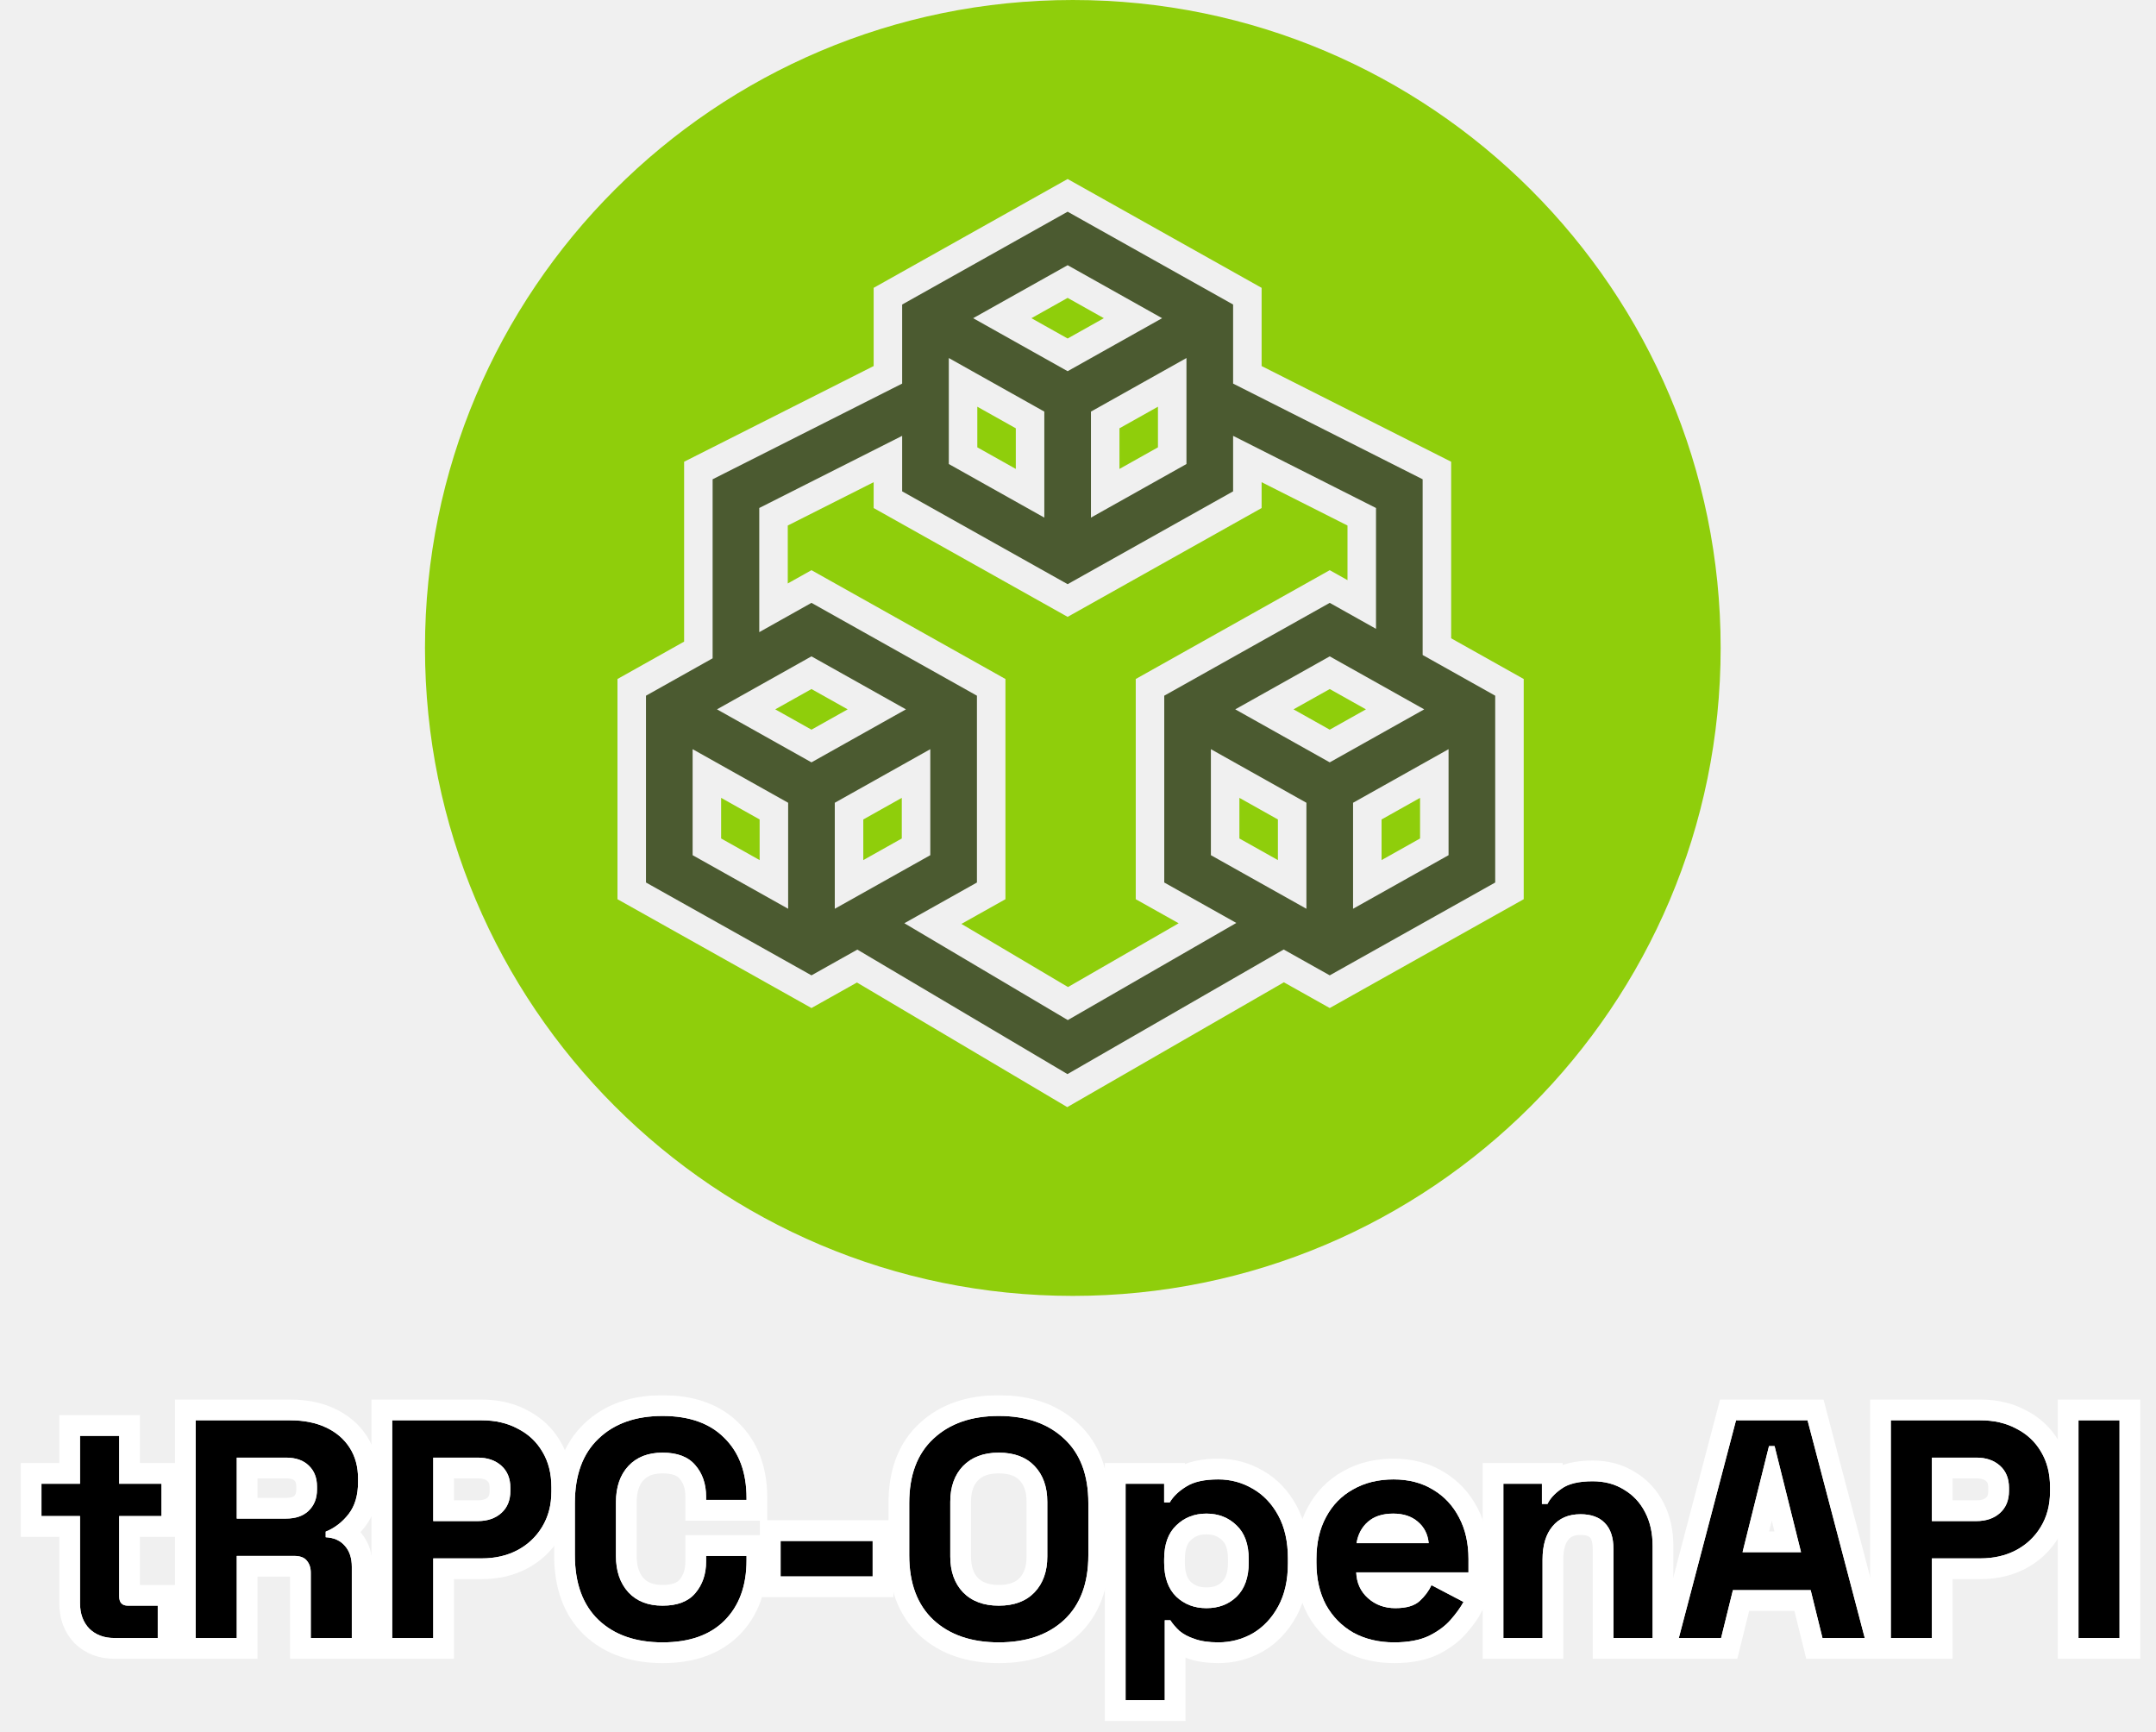
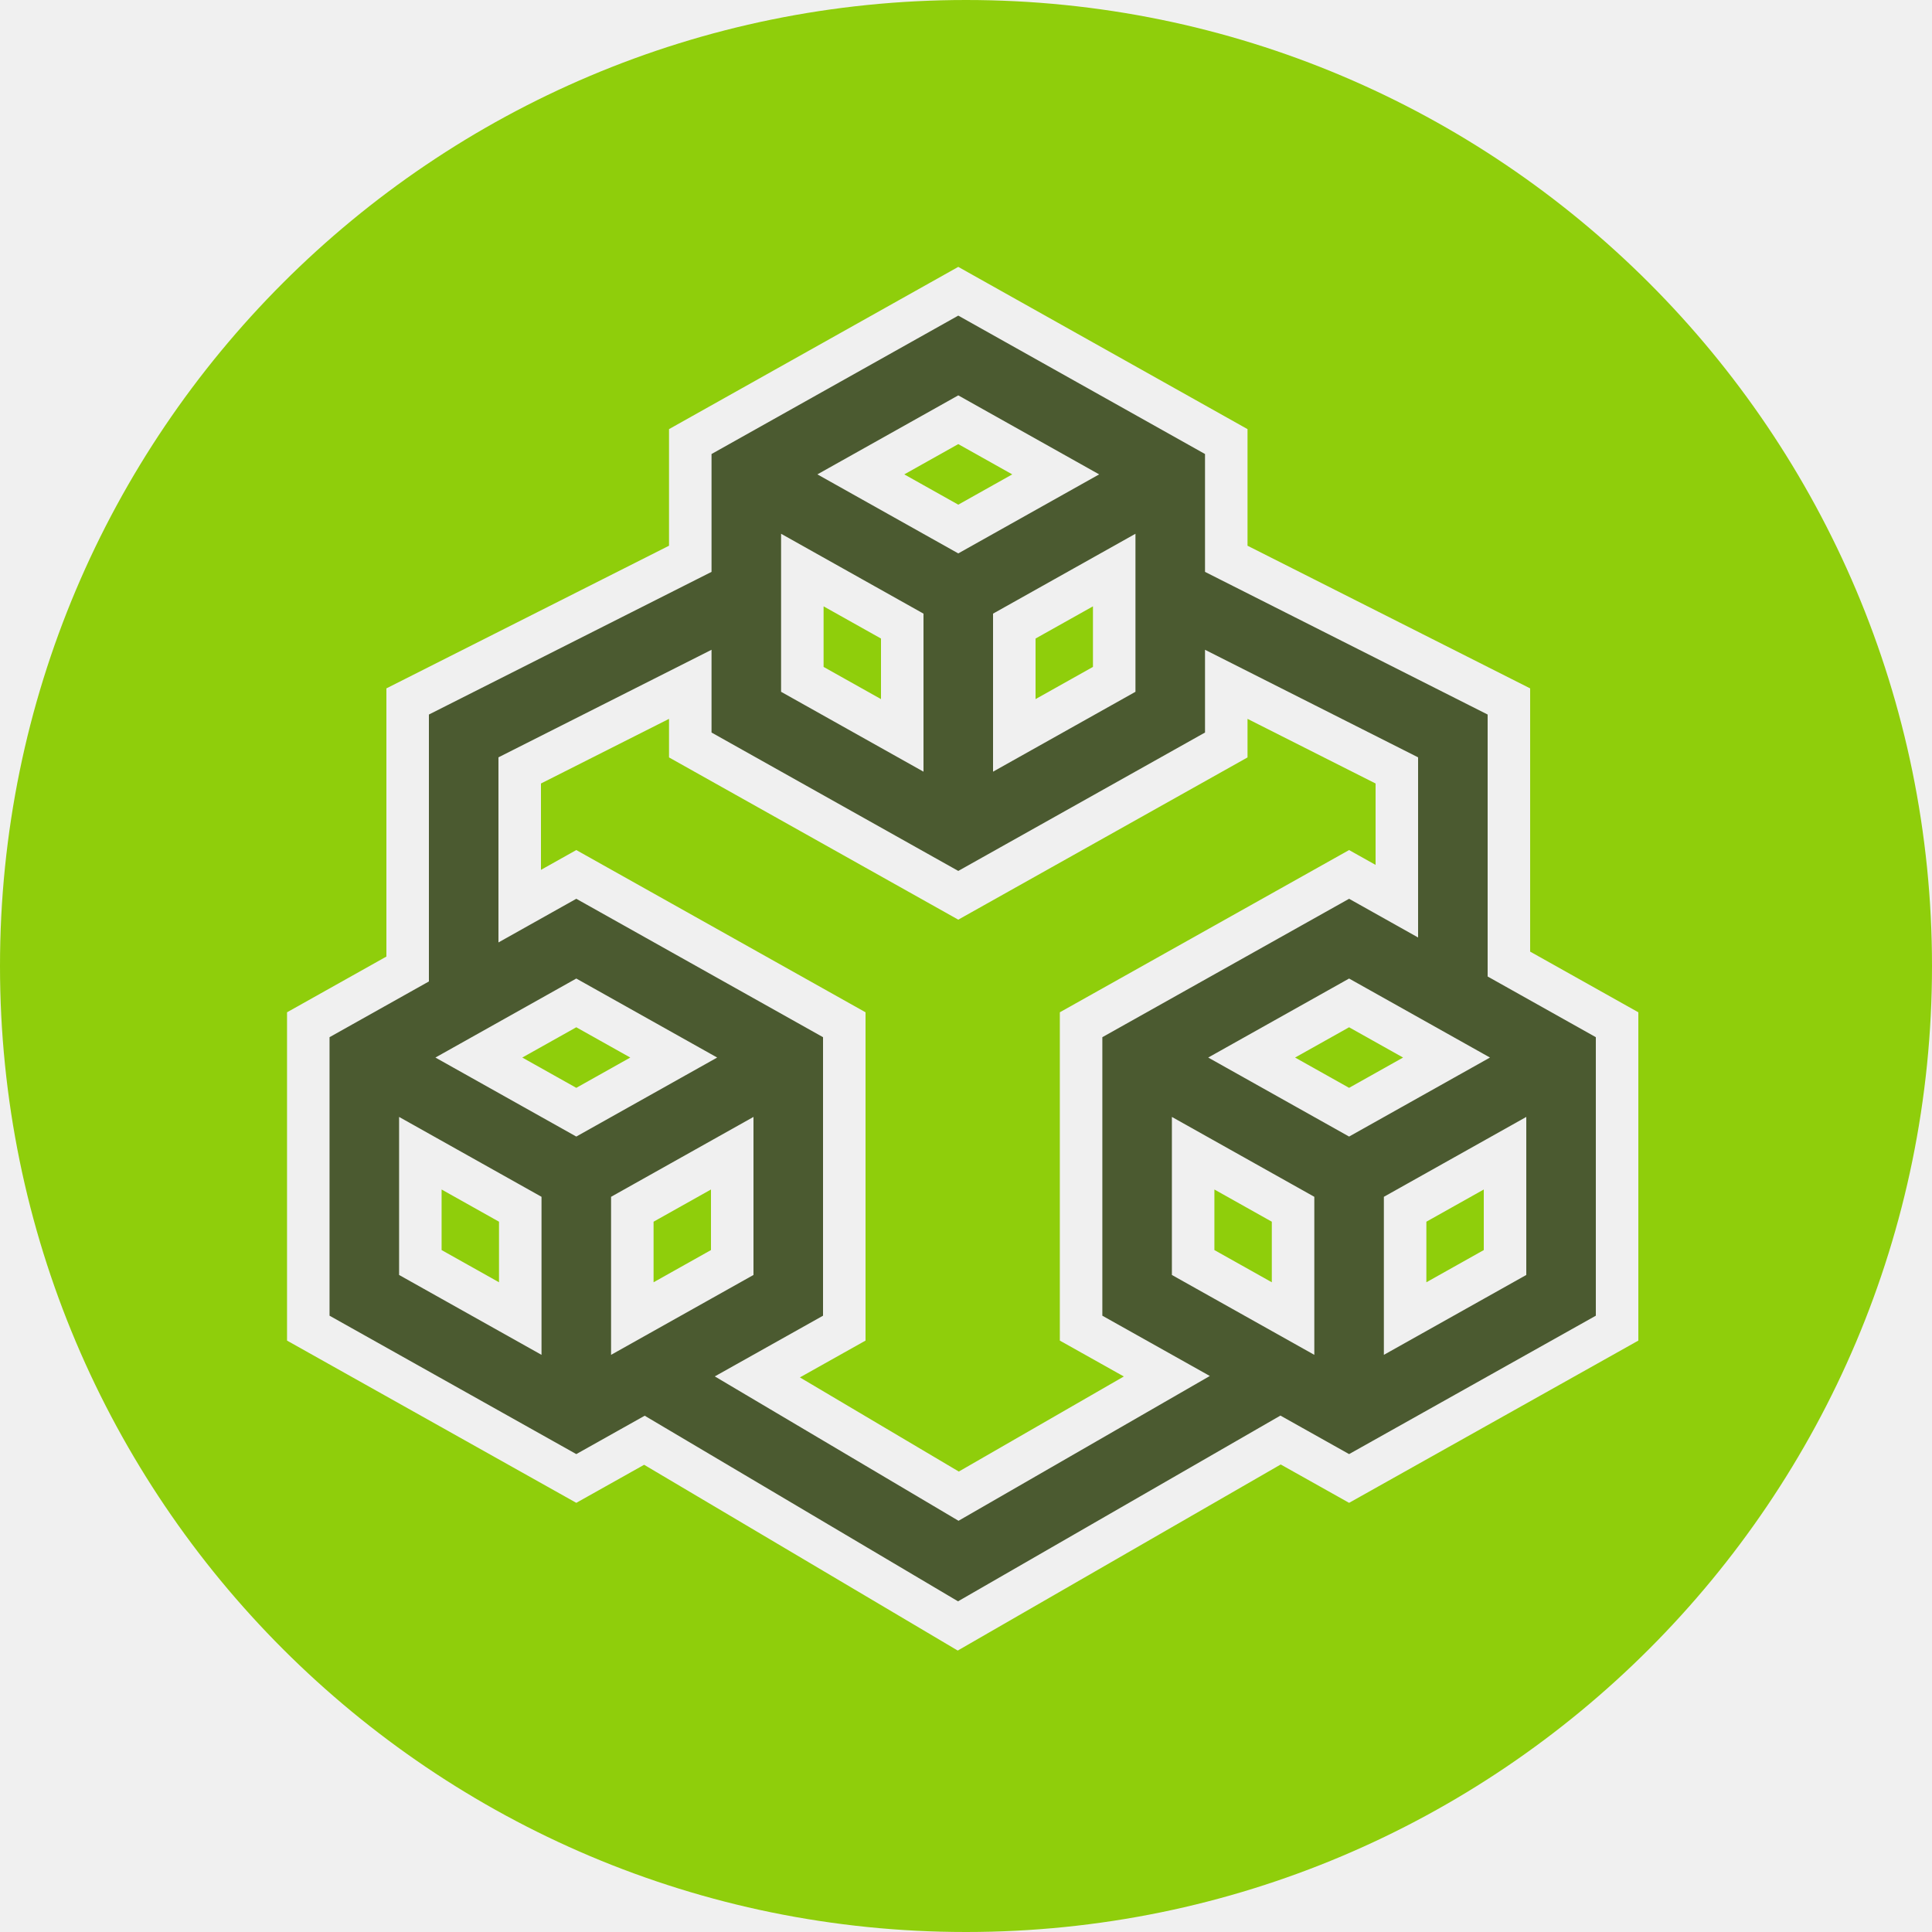
- <svg xmlns="http://www.w3.org/2000/svg" width="208" height="167" viewBox="0 0 208 167" fill="none">
-   <mask id="path-1-outside-1_2_11" maskUnits="userSpaceOnUse" x="2" y="134.58" width="205" height="32" fill="black">
-     <rect fill="white" x="2" y="134.58" width="205" height="32" />
-     <path d="M11.02 158C10.04 158 9.24 157.7 8.62 157.1C8.02 156.48 7.72 155.66 7.72 154.64V146.24H4V143.12H7.72V138.5H11.5V143.12H15.58V146.24H11.5V153.98C11.5 154.58 11.78 154.88 12.34 154.88H15.22V158H11.02Z" />
-     <path d="M18.882 158V137H28.002C29.322 137 30.472 137.23 31.452 137.69C32.432 138.15 33.192 138.8 33.732 139.64C34.272 140.48 34.542 141.47 34.542 142.61V142.97C34.542 144.23 34.242 145.25 33.642 146.03C33.042 146.81 32.302 147.38 31.422 147.74V148.28C32.222 148.32 32.842 148.6 33.282 149.12C33.722 149.62 33.942 150.29 33.942 151.13V158H29.982V151.7C29.982 151.22 29.852 150.83 29.592 150.53C29.352 150.23 28.942 150.08 28.362 150.08H22.842V158H18.882ZM22.842 146.48H27.582C28.522 146.48 29.252 146.23 29.772 145.73C30.312 145.21 30.582 144.53 30.582 143.69V143.39C30.582 142.55 30.322 141.88 29.802 141.38C29.282 140.86 28.542 140.6 27.582 140.6H22.842V146.48Z" />
-     <path d="M37.837 158V137H46.477C47.797 137 48.957 137.27 49.957 137.81C50.977 138.33 51.767 139.07 52.327 140.03C52.907 140.99 53.197 142.13 53.197 143.45V143.87C53.197 145.17 52.897 146.31 52.297 147.29C51.717 148.25 50.917 149 49.897 149.54C48.897 150.06 47.757 150.32 46.477 150.32H41.797V158H37.837ZM41.797 146.72H46.087C47.027 146.72 47.787 146.46 48.367 145.94C48.947 145.42 49.237 144.71 49.237 143.81V143.51C49.237 142.61 48.947 141.9 48.367 141.38C47.787 140.86 47.027 140.6 46.087 140.6H41.797V146.72Z" />
-     <path d="M63.922 158.42C61.322 158.42 59.262 157.7 57.742 156.26C56.222 154.8 55.462 152.72 55.462 150.02V144.98C55.462 142.28 56.222 140.21 57.742 138.77C59.262 137.31 61.322 136.58 63.922 136.58C66.502 136.58 68.492 137.29 69.892 138.71C71.312 140.11 72.022 142.04 72.022 144.5V144.68H68.122V144.38C68.122 143.14 67.772 142.12 67.072 141.32C66.392 140.52 65.342 140.12 63.922 140.12C62.522 140.12 61.422 140.55 60.622 141.41C59.822 142.27 59.422 143.44 59.422 144.92V150.08C59.422 151.54 59.822 152.71 60.622 153.59C61.422 154.45 62.522 154.88 63.922 154.88C65.342 154.88 66.392 154.48 67.072 153.68C67.772 152.86 68.122 151.84 68.122 150.62V150.08H72.022V150.5C72.022 152.96 71.312 154.9 69.892 156.32C68.492 157.72 66.502 158.42 63.922 158.42Z" />
-     <path d="M75.309 152.06V148.64H84.189V152.06H75.309Z" />
-     <path d="M96.358 158.42C93.718 158.42 91.618 157.7 90.058 156.26C88.498 154.8 87.718 152.72 87.718 150.02V144.98C87.718 142.28 88.498 140.21 90.058 138.77C91.618 137.31 93.718 136.58 96.358 136.58C98.998 136.58 101.098 137.31 102.658 138.77C104.218 140.21 104.998 142.28 104.998 144.98V150.02C104.998 152.72 104.218 154.8 102.658 156.26C101.098 157.7 98.998 158.42 96.358 158.42ZM96.358 154.88C97.838 154.88 98.988 154.45 99.808 153.59C100.628 152.73 101.038 151.58 101.038 150.14V144.86C101.038 143.42 100.628 142.27 99.808 141.41C98.988 140.55 97.838 140.12 96.358 140.12C94.898 140.12 93.748 140.55 92.908 141.41C92.088 142.27 91.678 143.42 91.678 144.86V150.14C91.678 151.58 92.088 152.73 92.908 153.59C93.748 154.45 94.898 154.88 96.358 154.88Z" />
-     <path d="M108.591 164V143.12H112.311V144.92H112.851C113.191 144.34 113.721 143.83 114.441 143.39C115.161 142.93 116.191 142.7 117.531 142.7C118.731 142.7 119.841 143 120.861 143.6C121.881 144.18 122.701 145.04 123.321 146.18C123.941 147.32 124.251 148.7 124.251 150.32V150.8C124.251 152.42 123.941 153.8 123.321 154.94C122.701 156.08 121.881 156.95 120.861 157.55C119.841 158.13 118.731 158.42 117.531 158.42C116.631 158.42 115.871 158.31 115.251 158.09C114.651 157.89 114.161 157.63 113.781 157.31C113.421 156.97 113.131 156.63 112.911 156.29H112.371V164H108.591ZM116.391 155.12C117.571 155.12 118.541 154.75 119.301 154.01C120.081 153.25 120.471 152.15 120.471 150.71V150.41C120.471 148.97 120.081 147.88 119.301 147.14C118.521 146.38 117.551 146 116.391 146C115.231 146 114.261 146.38 113.481 147.14C112.701 147.88 112.311 148.97 112.311 150.41V150.71C112.311 152.15 112.701 153.25 113.481 154.01C114.261 154.75 115.231 155.12 116.391 155.12Z" />
-     <path d="M134.502 158.42C133.022 158.42 131.712 158.11 130.572 157.49C129.452 156.85 128.572 155.96 127.932 154.82C127.312 153.66 127.002 152.3 127.002 150.74V150.38C127.002 148.82 127.312 147.47 127.932 146.33C128.552 145.17 129.422 144.28 130.542 143.66C131.662 143.02 132.962 142.7 134.442 142.7C135.902 142.7 137.172 143.03 138.252 143.69C139.332 144.33 140.172 145.23 140.772 146.39C141.372 147.53 141.672 148.86 141.672 150.38V151.67H130.842C130.882 152.69 131.262 153.52 131.982 154.16C132.702 154.8 133.582 155.12 134.622 155.12C135.682 155.12 136.462 154.89 136.962 154.43C137.462 153.97 137.842 153.46 138.102 152.9L141.192 154.52C140.912 155.04 140.502 155.61 139.962 156.23C139.442 156.83 138.742 157.35 137.862 157.79C136.982 158.21 135.862 158.42 134.502 158.42ZM130.872 148.85H137.832C137.752 147.99 137.402 147.3 136.782 146.78C136.182 146.26 135.392 146 134.412 146C133.392 146 132.582 146.26 131.982 146.78C131.382 147.3 131.012 147.99 130.872 148.85Z" />
-     <path d="M145.037 158V143.12H148.757V145.07H149.297C149.537 144.55 149.987 144.06 150.647 143.6C151.307 143.12 152.307 142.88 153.647 142.88C154.807 142.88 155.817 143.15 156.677 143.69C157.557 144.21 158.237 144.94 158.717 145.88C159.197 146.8 159.437 147.88 159.437 149.12V158H155.657V149.42C155.657 148.3 155.377 147.46 154.817 146.9C154.277 146.34 153.497 146.06 152.477 146.06C151.317 146.06 150.417 146.45 149.777 147.23C149.137 147.99 148.817 149.06 148.817 150.44V158H145.037Z" />
-     <path d="M161.963 158L167.483 137H174.383L179.903 158H175.823L174.683 153.38H167.183L166.043 158H161.963ZM168.113 149.72H173.753L171.203 139.49H170.663L168.113 149.72Z" />
-     <path d="M182.417 158V137H191.057C192.377 137 193.537 137.27 194.537 137.81C195.557 138.33 196.347 139.07 196.907 140.03C197.487 140.99 197.777 142.13 197.777 143.45V143.87C197.777 145.17 197.477 146.31 196.877 147.29C196.297 148.25 195.497 149 194.477 149.54C193.477 150.06 192.337 150.32 191.057 150.32H186.377V158H182.417ZM186.377 146.72H190.667C191.607 146.72 192.367 146.46 192.947 145.94C193.527 145.42 193.817 144.71 193.817 143.81V143.51C193.817 142.61 193.527 141.9 192.947 141.38C192.367 140.86 191.607 140.6 190.667 140.6H186.377V146.72Z" />
-     <path d="M200.522 158V137H204.482V158H200.522Z" />
-   </mask>
-   <path d="M11.02 158C10.04 158 9.24 157.7 8.62 157.1C8.02 156.48 7.72 155.66 7.72 154.64V146.24H4V143.12H7.72V138.5H11.5V143.12H15.58V146.24H11.5V153.98C11.5 154.58 11.78 154.88 12.34 154.88H15.22V158H11.02Z" fill="black" />
-   <path d="M18.882 158V137H28.002C29.322 137 30.472 137.23 31.452 137.69C32.432 138.15 33.192 138.8 33.732 139.64C34.272 140.48 34.542 141.47 34.542 142.61V142.97C34.542 144.23 34.242 145.25 33.642 146.03C33.042 146.81 32.302 147.38 31.422 147.74V148.28C32.222 148.32 32.842 148.6 33.282 149.12C33.722 149.62 33.942 150.29 33.942 151.13V158H29.982V151.7C29.982 151.22 29.852 150.83 29.592 150.53C29.352 150.23 28.942 150.08 28.362 150.08H22.842V158H18.882ZM22.842 146.48H27.582C28.522 146.48 29.252 146.23 29.772 145.73C30.312 145.21 30.582 144.53 30.582 143.69V143.39C30.582 142.55 30.322 141.88 29.802 141.38C29.282 140.86 28.542 140.6 27.582 140.6H22.842V146.48Z" fill="black" />
-   <path d="M37.837 158V137H46.477C47.797 137 48.957 137.27 49.957 137.81C50.977 138.33 51.767 139.07 52.327 140.03C52.907 140.99 53.197 142.13 53.197 143.45V143.87C53.197 145.17 52.897 146.31 52.297 147.29C51.717 148.25 50.917 149 49.897 149.54C48.897 150.06 47.757 150.32 46.477 150.32H41.797V158H37.837ZM41.797 146.72H46.087C47.027 146.72 47.787 146.46 48.367 145.94C48.947 145.42 49.237 144.71 49.237 143.81V143.51C49.237 142.61 48.947 141.9 48.367 141.38C47.787 140.86 47.027 140.6 46.087 140.6H41.797V146.72Z" fill="black" />
-   <path d="M63.922 158.42C61.322 158.42 59.262 157.7 57.742 156.26C56.222 154.8 55.462 152.72 55.462 150.02V144.98C55.462 142.28 56.222 140.21 57.742 138.77C59.262 137.31 61.322 136.58 63.922 136.58C66.502 136.58 68.492 137.29 69.892 138.71C71.312 140.11 72.022 142.04 72.022 144.5V144.68H68.122V144.38C68.122 143.14 67.772 142.12 67.072 141.32C66.392 140.52 65.342 140.12 63.922 140.12C62.522 140.12 61.422 140.55 60.622 141.41C59.822 142.27 59.422 143.44 59.422 144.92V150.08C59.422 151.54 59.822 152.71 60.622 153.59C61.422 154.45 62.522 154.88 63.922 154.88C65.342 154.88 66.392 154.48 67.072 153.68C67.772 152.86 68.122 151.84 68.122 150.62V150.08H72.022V150.5C72.022 152.96 71.312 154.9 69.892 156.32C68.492 157.72 66.502 158.42 63.922 158.42Z" fill="black" />
-   <path d="M75.309 152.06V148.64H84.189V152.06H75.309Z" fill="black" />
-   <path d="M96.358 158.42C93.718 158.42 91.618 157.7 90.058 156.26C88.498 154.8 87.718 152.72 87.718 150.02V144.98C87.718 142.28 88.498 140.21 90.058 138.77C91.618 137.31 93.718 136.58 96.358 136.58C98.998 136.58 101.098 137.31 102.658 138.77C104.218 140.21 104.998 142.28 104.998 144.98V150.02C104.998 152.72 104.218 154.8 102.658 156.26C101.098 157.7 98.998 158.42 96.358 158.42ZM96.358 154.88C97.838 154.88 98.988 154.45 99.808 153.59C100.628 152.73 101.038 151.58 101.038 150.14V144.86C101.038 143.42 100.628 142.27 99.808 141.41C98.988 140.55 97.838 140.12 96.358 140.12C94.898 140.12 93.748 140.55 92.908 141.41C92.088 142.27 91.678 143.42 91.678 144.86V150.14C91.678 151.58 92.088 152.73 92.908 153.59C93.748 154.45 94.898 154.88 96.358 154.88Z" fill="black" />
-   <path d="M108.591 164V143.12H112.311V144.92H112.851C113.191 144.34 113.721 143.83 114.441 143.39C115.161 142.93 116.191 142.7 117.531 142.7C118.731 142.7 119.841 143 120.861 143.6C121.881 144.18 122.701 145.04 123.321 146.18C123.941 147.32 124.251 148.7 124.251 150.32V150.8C124.251 152.42 123.941 153.8 123.321 154.94C122.701 156.08 121.881 156.95 120.861 157.55C119.841 158.13 118.731 158.42 117.531 158.42C116.631 158.42 115.871 158.31 115.251 158.09C114.651 157.89 114.161 157.63 113.781 157.31C113.421 156.97 113.131 156.63 112.911 156.29H112.371V164H108.591ZM116.391 155.12C117.571 155.12 118.541 154.75 119.301 154.01C120.081 153.25 120.471 152.15 120.471 150.71V150.41C120.471 148.97 120.081 147.88 119.301 147.14C118.521 146.38 117.551 146 116.391 146C115.231 146 114.261 146.38 113.481 147.14C112.701 147.88 112.311 148.97 112.311 150.41V150.71C112.311 152.15 112.701 153.25 113.481 154.01C114.261 154.75 115.231 155.12 116.391 155.12Z" fill="black" />
-   <path d="M134.502 158.42C133.022 158.42 131.712 158.11 130.572 157.49C129.452 156.85 128.572 155.96 127.932 154.82C127.312 153.66 127.002 152.3 127.002 150.74V150.38C127.002 148.82 127.312 147.47 127.932 146.33C128.552 145.17 129.422 144.28 130.542 143.66C131.662 143.02 132.962 142.7 134.442 142.7C135.902 142.7 137.172 143.03 138.252 143.69C139.332 144.33 140.172 145.23 140.772 146.39C141.372 147.53 141.672 148.86 141.672 150.38V151.67H130.842C130.882 152.69 131.262 153.52 131.982 154.16C132.702 154.8 133.582 155.12 134.622 155.12C135.682 155.12 136.462 154.89 136.962 154.43C137.462 153.97 137.842 153.46 138.102 152.9L141.192 154.52C140.912 155.04 140.502 155.61 139.962 156.23C139.442 156.83 138.742 157.35 137.862 157.79C136.982 158.21 135.862 158.42 134.502 158.42ZM130.872 148.85H137.832C137.752 147.99 137.402 147.3 136.782 146.78C136.182 146.26 135.392 146 134.412 146C133.392 146 132.582 146.26 131.982 146.78C131.382 147.3 131.012 147.99 130.872 148.85Z" fill="black" />
-   <path d="M145.037 158V143.12H148.757V145.07H149.297C149.537 144.55 149.987 144.06 150.647 143.6C151.307 143.12 152.307 142.88 153.647 142.88C154.807 142.88 155.817 143.15 156.677 143.69C157.557 144.21 158.237 144.94 158.717 145.88C159.197 146.8 159.437 147.88 159.437 149.12V158H155.657V149.42C155.657 148.3 155.377 147.46 154.817 146.9C154.277 146.34 153.497 146.06 152.477 146.06C151.317 146.06 150.417 146.45 149.777 147.23C149.137 147.99 148.817 149.06 148.817 150.44V158H145.037Z" fill="black" />
-   <path d="M161.963 158L167.483 137H174.383L179.903 158H175.823L174.683 153.38H167.183L166.043 158H161.963ZM168.113 149.72H173.753L171.203 139.49H170.663L168.113 149.72Z" fill="black" />
-   <path d="M182.417 158V137H191.057C192.377 137 193.537 137.27 194.537 137.81C195.557 138.33 196.347 139.07 196.907 140.03C197.487 140.99 197.777 142.13 197.777 143.45V143.87C197.777 145.17 197.477 146.31 196.877 147.29C196.297 148.25 195.497 149 194.477 149.54C193.477 150.06 192.337 150.32 191.057 150.32H186.377V158H182.417ZM186.377 146.72H190.667C191.607 146.72 192.367 146.46 192.947 145.94C193.527 145.42 193.817 144.71 193.817 143.81V143.51C193.817 142.61 193.527 141.9 192.947 141.38C192.367 140.86 191.607 140.6 190.667 140.6H186.377V146.72Z" fill="black" />
-   <path d="M200.522 158V137H204.482V158H200.522Z" fill="black" />
-   <path d="M11.02 158C10.04 158 9.24 157.7 8.62 157.1C8.02 156.48 7.72 155.66 7.72 154.64V146.24H4V143.12H7.72V138.5H11.5V143.12H15.58V146.24H11.5V153.98C11.5 154.58 11.78 154.88 12.34 154.88H15.22V158H11.02Z" stroke="white" stroke-width="4" mask="url(#path-1-outside-1_2_11)" />
-   <path d="M18.882 158V137H28.002C29.322 137 30.472 137.23 31.452 137.69C32.432 138.15 33.192 138.8 33.732 139.64C34.272 140.48 34.542 141.47 34.542 142.61V142.97C34.542 144.23 34.242 145.25 33.642 146.03C33.042 146.81 32.302 147.38 31.422 147.74V148.28C32.222 148.32 32.842 148.6 33.282 149.12C33.722 149.62 33.942 150.29 33.942 151.13V158H29.982V151.7C29.982 151.22 29.852 150.83 29.592 150.53C29.352 150.23 28.942 150.08 28.362 150.08H22.842V158H18.882ZM22.842 146.48H27.582C28.522 146.48 29.252 146.23 29.772 145.73C30.312 145.21 30.582 144.53 30.582 143.69V143.39C30.582 142.55 30.322 141.88 29.802 141.38C29.282 140.86 28.542 140.6 27.582 140.6H22.842V146.48Z" stroke="white" stroke-width="4" mask="url(#path-1-outside-1_2_11)" />
-   <path d="M37.837 158V137H46.477C47.797 137 48.957 137.27 49.957 137.81C50.977 138.33 51.767 139.07 52.327 140.03C52.907 140.99 53.197 142.13 53.197 143.45V143.87C53.197 145.17 52.897 146.31 52.297 147.29C51.717 148.25 50.917 149 49.897 149.54C48.897 150.06 47.757 150.32 46.477 150.32H41.797V158H37.837ZM41.797 146.72H46.087C47.027 146.72 47.787 146.46 48.367 145.94C48.947 145.42 49.237 144.71 49.237 143.81V143.51C49.237 142.61 48.947 141.9 48.367 141.38C47.787 140.86 47.027 140.6 46.087 140.6H41.797V146.72Z" stroke="white" stroke-width="4" mask="url(#path-1-outside-1_2_11)" />
-   <path d="M63.922 158.42C61.322 158.42 59.262 157.7 57.742 156.26C56.222 154.8 55.462 152.72 55.462 150.02V144.98C55.462 142.28 56.222 140.21 57.742 138.77C59.262 137.31 61.322 136.58 63.922 136.58C66.502 136.58 68.492 137.29 69.892 138.71C71.312 140.11 72.022 142.04 72.022 144.5V144.68H68.122V144.38C68.122 143.14 67.772 142.12 67.072 141.32C66.392 140.52 65.342 140.12 63.922 140.12C62.522 140.12 61.422 140.55 60.622 141.41C59.822 142.27 59.422 143.44 59.422 144.92V150.08C59.422 151.54 59.822 152.71 60.622 153.59C61.422 154.45 62.522 154.88 63.922 154.88C65.342 154.88 66.392 154.48 67.072 153.68C67.772 152.86 68.122 151.84 68.122 150.62V150.08H72.022V150.5C72.022 152.96 71.312 154.9 69.892 156.32C68.492 157.72 66.502 158.42 63.922 158.42Z" stroke="white" stroke-width="4" mask="url(#path-1-outside-1_2_11)" />
-   <path d="M75.309 152.06V148.64H84.189V152.06H75.309Z" stroke="white" stroke-width="4" mask="url(#path-1-outside-1_2_11)" />
-   <path d="M96.358 158.42C93.718 158.42 91.618 157.7 90.058 156.26C88.498 154.8 87.718 152.72 87.718 150.02V144.98C87.718 142.28 88.498 140.21 90.058 138.77C91.618 137.31 93.718 136.58 96.358 136.58C98.998 136.58 101.098 137.31 102.658 138.77C104.218 140.21 104.998 142.28 104.998 144.98V150.02C104.998 152.72 104.218 154.8 102.658 156.26C101.098 157.7 98.998 158.42 96.358 158.42ZM96.358 154.88C97.838 154.88 98.988 154.45 99.808 153.59C100.628 152.73 101.038 151.58 101.038 150.14V144.86C101.038 143.42 100.628 142.27 99.808 141.41C98.988 140.55 97.838 140.12 96.358 140.12C94.898 140.12 93.748 140.55 92.908 141.41C92.088 142.27 91.678 143.42 91.678 144.86V150.14C91.678 151.58 92.088 152.73 92.908 153.59C93.748 154.45 94.898 154.88 96.358 154.88Z" stroke="white" stroke-width="4" mask="url(#path-1-outside-1_2_11)" />
-   <path d="M108.591 164V143.12H112.311V144.92H112.851C113.191 144.34 113.721 143.83 114.441 143.39C115.161 142.93 116.191 142.7 117.531 142.7C118.731 142.7 119.841 143 120.861 143.6C121.881 144.18 122.701 145.04 123.321 146.18C123.941 147.32 124.251 148.7 124.251 150.32V150.8C124.251 152.42 123.941 153.8 123.321 154.94C122.701 156.08 121.881 156.95 120.861 157.55C119.841 158.13 118.731 158.42 117.531 158.42C116.631 158.42 115.871 158.31 115.251 158.09C114.651 157.89 114.161 157.63 113.781 157.31C113.421 156.97 113.131 156.63 112.911 156.29H112.371V164H108.591ZM116.391 155.12C117.571 155.12 118.541 154.75 119.301 154.01C120.081 153.25 120.471 152.15 120.471 150.71V150.41C120.471 148.97 120.081 147.88 119.301 147.14C118.521 146.38 117.551 146 116.391 146C115.231 146 114.261 146.38 113.481 147.14C112.701 147.88 112.311 148.97 112.311 150.41V150.71C112.311 152.15 112.701 153.25 113.481 154.01C114.261 154.75 115.231 155.12 116.391 155.12Z" stroke="white" stroke-width="4" mask="url(#path-1-outside-1_2_11)" />
-   <path d="M134.502 158.42C133.022 158.42 131.712 158.11 130.572 157.49C129.452 156.85 128.572 155.96 127.932 154.82C127.312 153.66 127.002 152.3 127.002 150.74V150.38C127.002 148.82 127.312 147.47 127.932 146.33C128.552 145.17 129.422 144.28 130.542 143.66C131.662 143.02 132.962 142.7 134.442 142.7C135.902 142.7 137.172 143.03 138.252 143.69C139.332 144.33 140.172 145.23 140.772 146.39C141.372 147.53 141.672 148.86 141.672 150.38V151.67H130.842C130.882 152.69 131.262 153.52 131.982 154.16C132.702 154.8 133.582 155.12 134.622 155.12C135.682 155.12 136.462 154.89 136.962 154.43C137.462 153.97 137.842 153.46 138.102 152.9L141.192 154.52C140.912 155.04 140.502 155.61 139.962 156.23C139.442 156.83 138.742 157.35 137.862 157.79C136.982 158.21 135.862 158.42 134.502 158.42ZM130.872 148.85H137.832C137.752 147.99 137.402 147.3 136.782 146.78C136.182 146.26 135.392 146 134.412 146C133.392 146 132.582 146.26 131.982 146.78C131.382 147.3 131.012 147.99 130.872 148.85Z" stroke="white" stroke-width="4" mask="url(#path-1-outside-1_2_11)" />
-   <path d="M145.037 158V143.12H148.757V145.07H149.297C149.537 144.55 149.987 144.06 150.647 143.6C151.307 143.12 152.307 142.88 153.647 142.88C154.807 142.88 155.817 143.15 156.677 143.69C157.557 144.21 158.237 144.94 158.717 145.88C159.197 146.8 159.437 147.88 159.437 149.12V158H155.657V149.42C155.657 148.3 155.377 147.46 154.817 146.9C154.277 146.34 153.497 146.06 152.477 146.06C151.317 146.06 150.417 146.45 149.777 147.23C149.137 147.99 148.817 149.06 148.817 150.44V158H145.037Z" stroke="white" stroke-width="4" mask="url(#path-1-outside-1_2_11)" />
-   <path d="M161.963 158L167.483 137H174.383L179.903 158H175.823L174.683 153.38H167.183L166.043 158H161.963ZM168.113 149.72H173.753L171.203 139.49H170.663L168.113 149.72Z" stroke="white" stroke-width="4" mask="url(#path-1-outside-1_2_11)" />
-   <path d="M182.417 158V137H191.057C192.377 137 193.537 137.27 194.537 137.81C195.557 138.33 196.347 139.07 196.907 140.03C197.487 140.99 197.777 142.13 197.777 143.45V143.87C197.777 145.17 197.477 146.31 196.877 147.29C196.297 148.25 195.497 149 194.477 149.54C193.477 150.06 192.337 150.32 191.057 150.32H186.377V158H182.417ZM186.377 146.72H190.667C191.607 146.72 192.367 146.46 192.947 145.94C193.527 145.42 193.817 144.71 193.817 143.81V143.51C193.817 142.61 193.527 141.9 192.947 141.38C192.367 140.86 191.607 140.6 190.667 140.6H186.377V146.72Z" stroke="white" stroke-width="4" mask="url(#path-1-outside-1_2_11)" />
-   <path d="M200.522 158V137H204.482V158H200.522Z" stroke="white" stroke-width="4" mask="url(#path-1-outside-1_2_11)" />
-   <path fill-rule="evenodd" clip-rule="evenodd" d="M166 62.5C166 97.018 138.018 125 103.5 125C68.982 125 41 97.018 41 62.5C41 27.982 68.982 0 103.5 0C138.018 0 166 27.982 166 62.5ZM103 17.267L121.714 27.764V35.308L140 44.538V61.569L147 65.495V86.736L128.286 97.233L123.862 94.751L102.965 106.791L82.675 94.771L78.286 97.233L59.571 86.736V65.495L66 61.889V44.538L84.286 35.308V27.764L103 17.267ZM76 50.692L84.286 46.51V49.005L103 59.502L121.714 49.005V46.51L130 50.692V55.959L128.286 54.998L109.571 65.495V86.736L113.712 89.058L103.035 95.209L92.753 89.118L97 86.736V65.495L78.286 54.998L76 56.28V50.692ZM124.792 68.423L128.286 66.464L131.779 68.423L128.286 70.383L124.792 68.423ZM133.286 79.044L137 76.96V80.879L133.286 82.963V79.044ZM123.286 79.044V82.963L119.571 80.879V76.96L123.286 79.044ZM87 80.879L83.286 82.963V79.044L87 76.96V80.879ZM81.779 68.423L78.286 70.383L74.792 68.423L78.286 66.464L81.779 68.423ZM69.571 76.96L73.286 79.044V82.963L69.571 80.879V76.96ZM98 45.232L94.286 43.149V39.23L98 41.313V45.232ZM103 32.652L99.507 30.692L103 28.733L106.493 30.692L103 32.652ZM108 41.313L111.714 39.23V43.149L108 45.232V41.313Z" fill="#8FCE0B" />
-   <path fill-rule="evenodd" clip-rule="evenodd" d="M103 21.28L118.214 29.814V37.462L136.5 46.692V63.618L143.5 67.545V84.686L128.286 93.22L123.838 90.725L102.989 102.737L82.722 90.731L78.286 93.22L63.071 84.686V67.545L69.5 63.939V46.692L87.786 37.462V29.814L103 21.28ZM87.786 40.822L72.5 48.538V62.256L78.286 59.011L93.5 67.545V84.686L85.746 89.035L103.011 99.263L120.793 89.017L113.071 84.686V67.545L128.286 59.011L133.5 61.936V48.538L118.214 40.822V46.955L103 55.489L87.786 46.955V40.822ZM90.786 33.254L101.5 39.263V51.208L90.786 45.198V33.254ZM104.5 51.208L115.214 45.198V33.254L104.5 39.263V51.208ZM103 36.665L113.648 30.692L103 24.72L92.352 30.692L103 36.665ZM66.071 70.984L76.786 76.994V88.939L66.071 82.929V70.984ZM79.786 88.939L90.5 82.929V70.984L79.786 76.994V88.939ZM78.286 74.395L88.934 68.423L78.286 62.451L67.638 68.423L78.286 74.395ZM116.071 70.984L126.786 76.994V88.939L116.071 82.929V70.984ZM129.786 88.939L140.5 82.929V70.984L129.786 76.994V88.939ZM128.286 74.395L138.934 68.423L128.286 62.451L117.638 68.423L128.286 74.395Z" fill="#4B5A30" stroke="#4B5A30" stroke-width="1.5" />
+ <svg xmlns="http://www.w3.org/2000/svg" width="125" height="125" viewBox="0 0 125 125" fill="none">
+   <path fill-rule="evenodd" clip-rule="evenodd" d="M125 62.5C125 97.018 97.018 125 62.5 125C27.982 125 0 97.018 0 62.5C0 27.982 27.982 0 62.5 0C97.018 0 125 27.982 125 62.5ZM62 17.267L80.714 27.764V35.308L99 44.538V61.569L106 65.495V86.736L87.286 97.233L82.862 94.751L61.965 106.791L41.675 94.771L37.286 97.233L18.571 86.736V65.495L25 61.889V44.538L43.286 35.308V27.764L62 17.267ZM35 50.692L43.286 46.51V49.005L62 59.502L80.714 49.005V46.51L89 50.692V55.959L87.286 54.998L68.571 65.495V86.736L72.712 89.058L62.035 95.209L51.753 89.118L56 86.736V65.495L37.286 54.998L35 56.28V50.692ZM83.792 68.423L87.286 66.464L90.779 68.423L87.286 70.383L83.792 68.423ZM92.286 79.044L96 76.96V80.879L92.286 82.963V79.044ZM82.286 79.044V82.963L78.571 80.879V76.96L82.286 79.044ZM46 80.879L42.286 82.963V79.044L46 76.96V80.879ZM40.779 68.423L37.286 70.383L33.792 68.423L37.286 66.464L40.779 68.423ZM28.571 76.96L32.286 79.044V82.963L28.571 80.879V76.96ZM57 45.232L53.286 43.149V39.23L57 41.313V45.232ZM62 32.652L58.507 30.692L62 28.733L65.493 30.692L62 32.652ZM67 41.313L70.714 39.23V43.149L67 45.232V41.313Z" fill="#8FCE0B" />
+   <path fill-rule="evenodd" clip-rule="evenodd" d="M62 21.28L77.214 29.814V37.462L95.5 46.692V63.618L102.5 67.545V84.686L87.286 93.22L82.838 90.725L61.989 102.737L41.722 90.731L37.286 93.22L22.071 84.686V67.545L28.5 63.939V46.692L46.786 37.462V29.814L62 21.28ZM46.786 40.822L31.5 48.538V62.256L37.286 59.011L52.5 67.545V84.686L44.746 89.035L62.011 99.263L79.793 89.017L72.071 84.686V67.545L87.286 59.011L92.5 61.936V48.538L77.214 40.822V46.955L62 55.489L46.786 46.955V40.822ZM49.786 33.254L60.5 39.263V51.208L49.786 45.198V33.254ZM63.5 51.208L74.214 45.198V33.254L63.5 39.263V51.208ZM62 36.665L72.648 30.692L62 24.72L51.352 30.692L62 36.665ZM25.071 70.984L35.786 76.994V88.939L25.071 82.929V70.984ZM38.786 88.939L49.5 82.929V70.984L38.786 76.994V88.939ZM37.286 74.395L47.934 68.423L37.286 62.451L26.638 68.423L37.286 74.395ZM75.071 70.984L85.786 76.994V88.939L75.071 82.929V70.984ZM88.786 88.939L99.5 82.929V70.984L88.786 76.994V88.939ZM87.286 74.395L97.934 68.423L87.286 62.451L76.638 68.423L87.286 74.395Z" fill="#4B5A30" stroke="#4B5A30" stroke-width="1.5" />
</svg>
